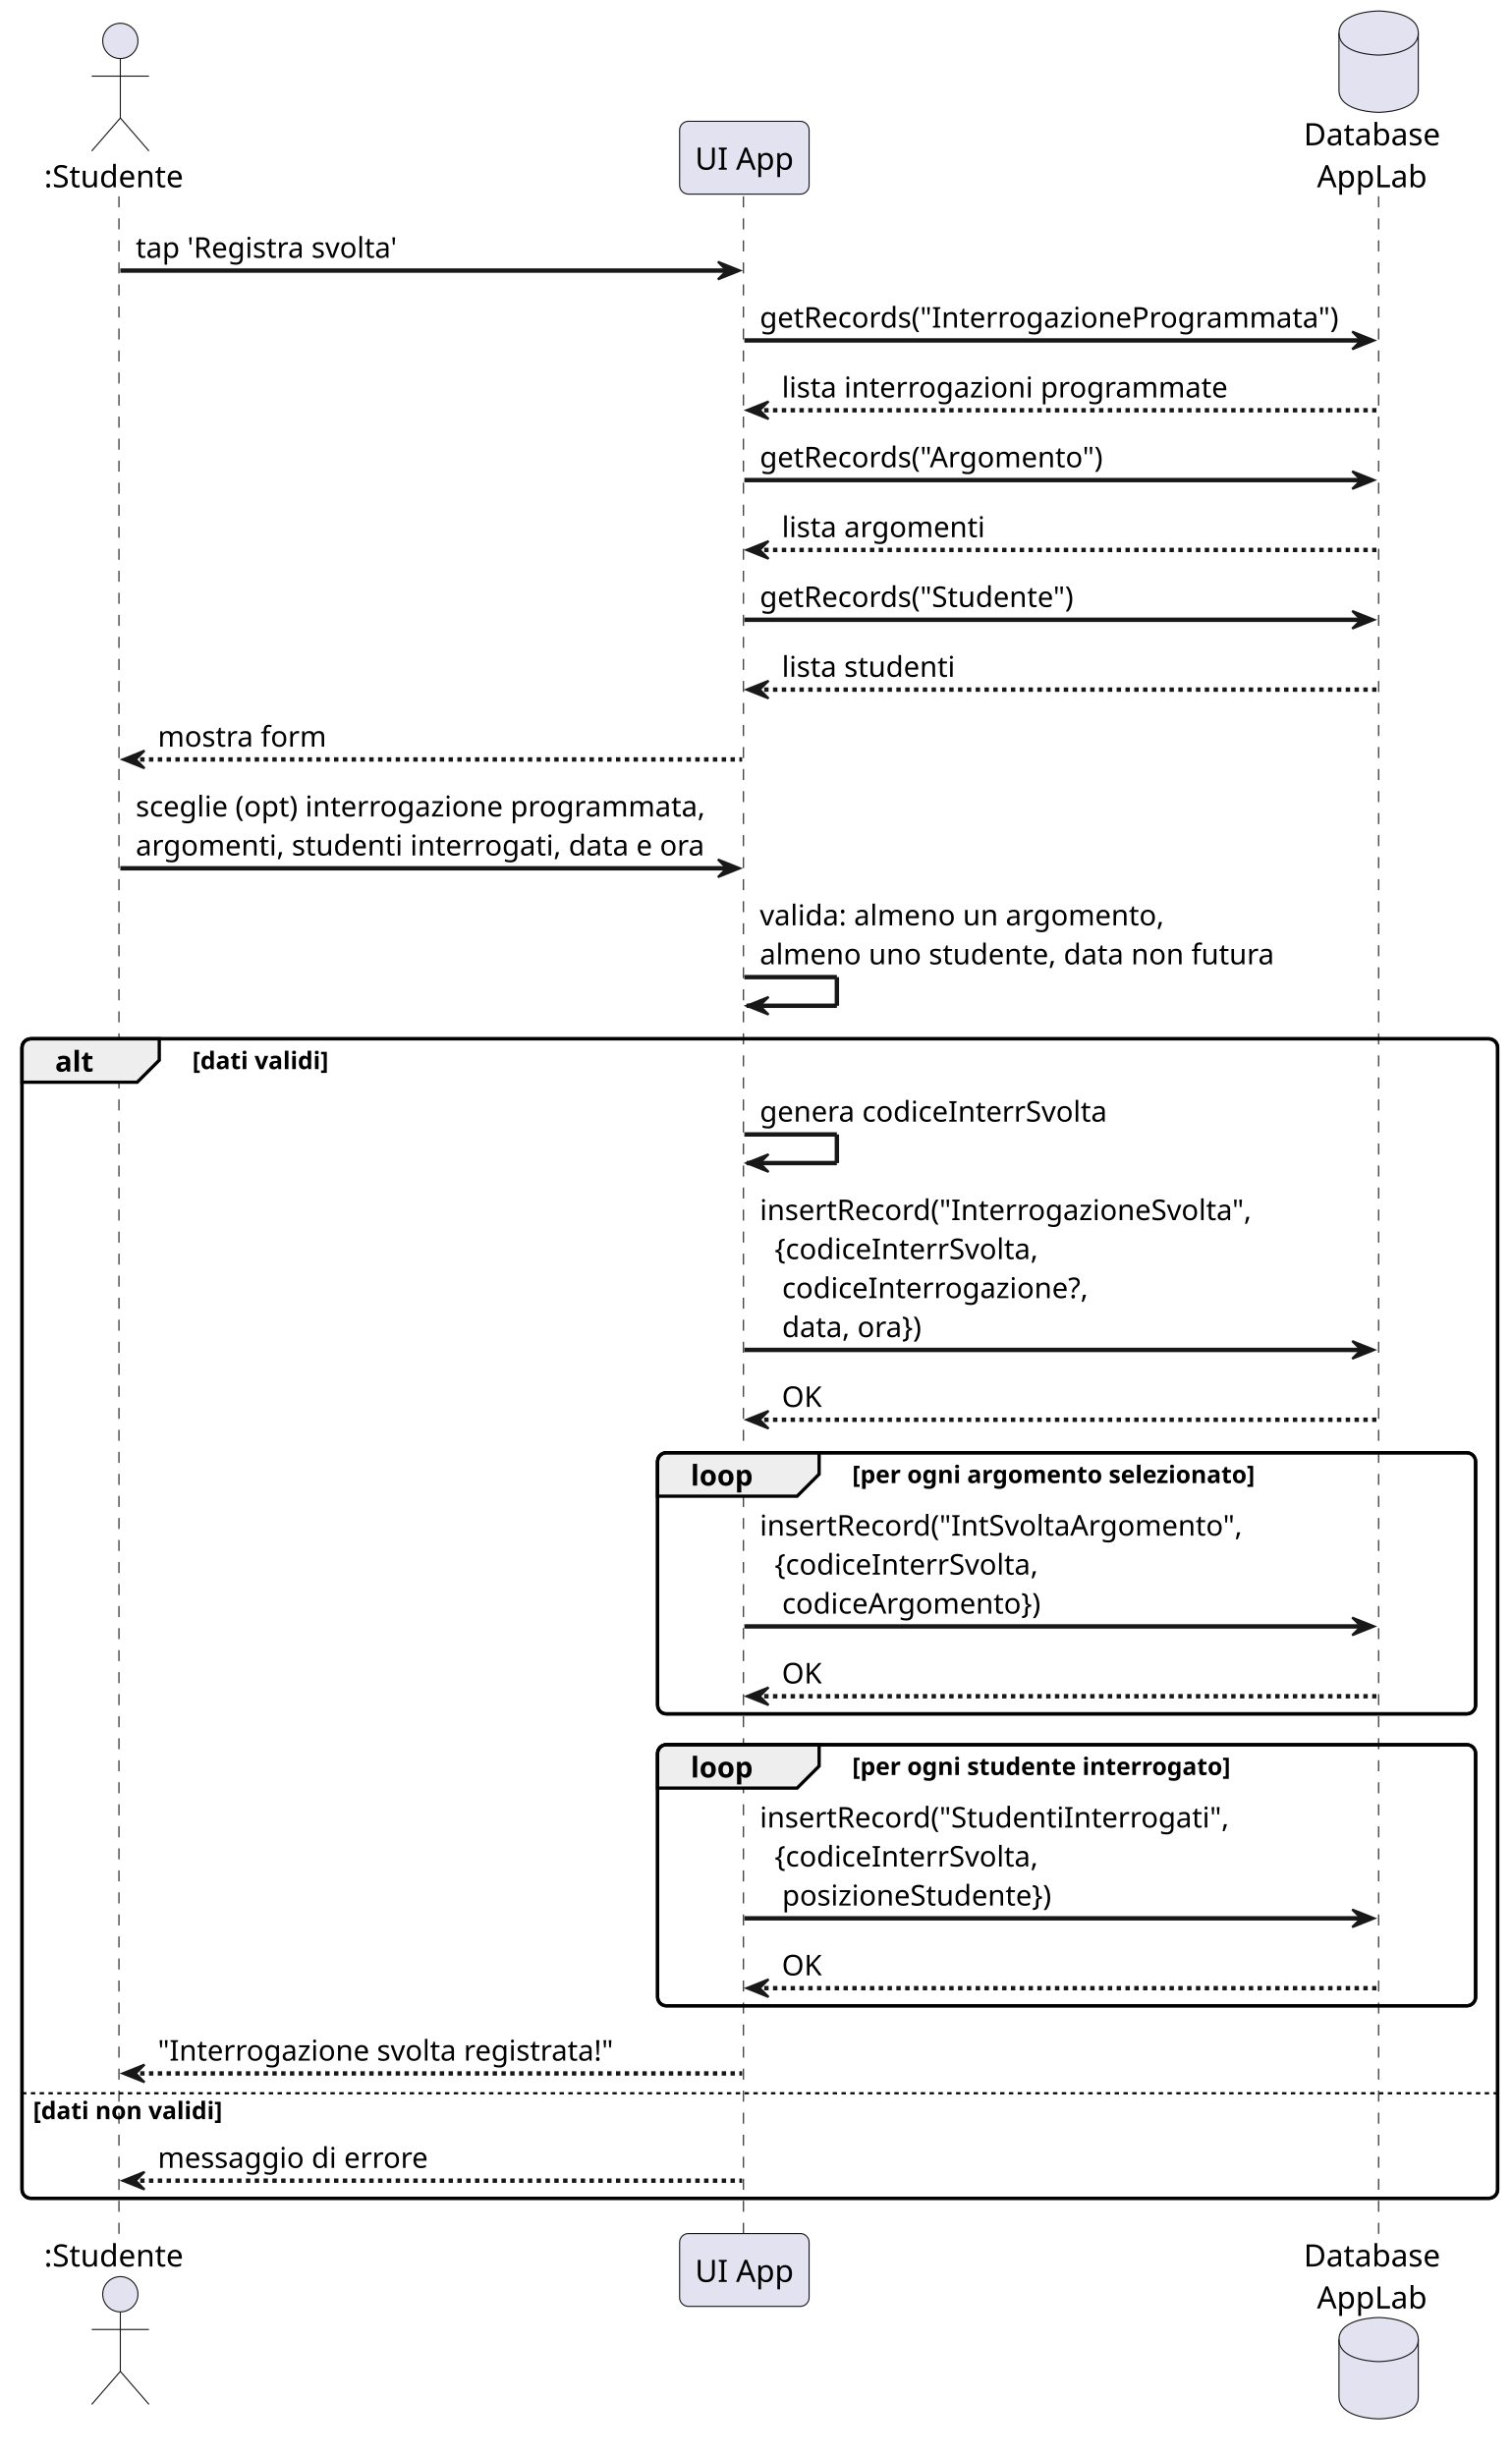
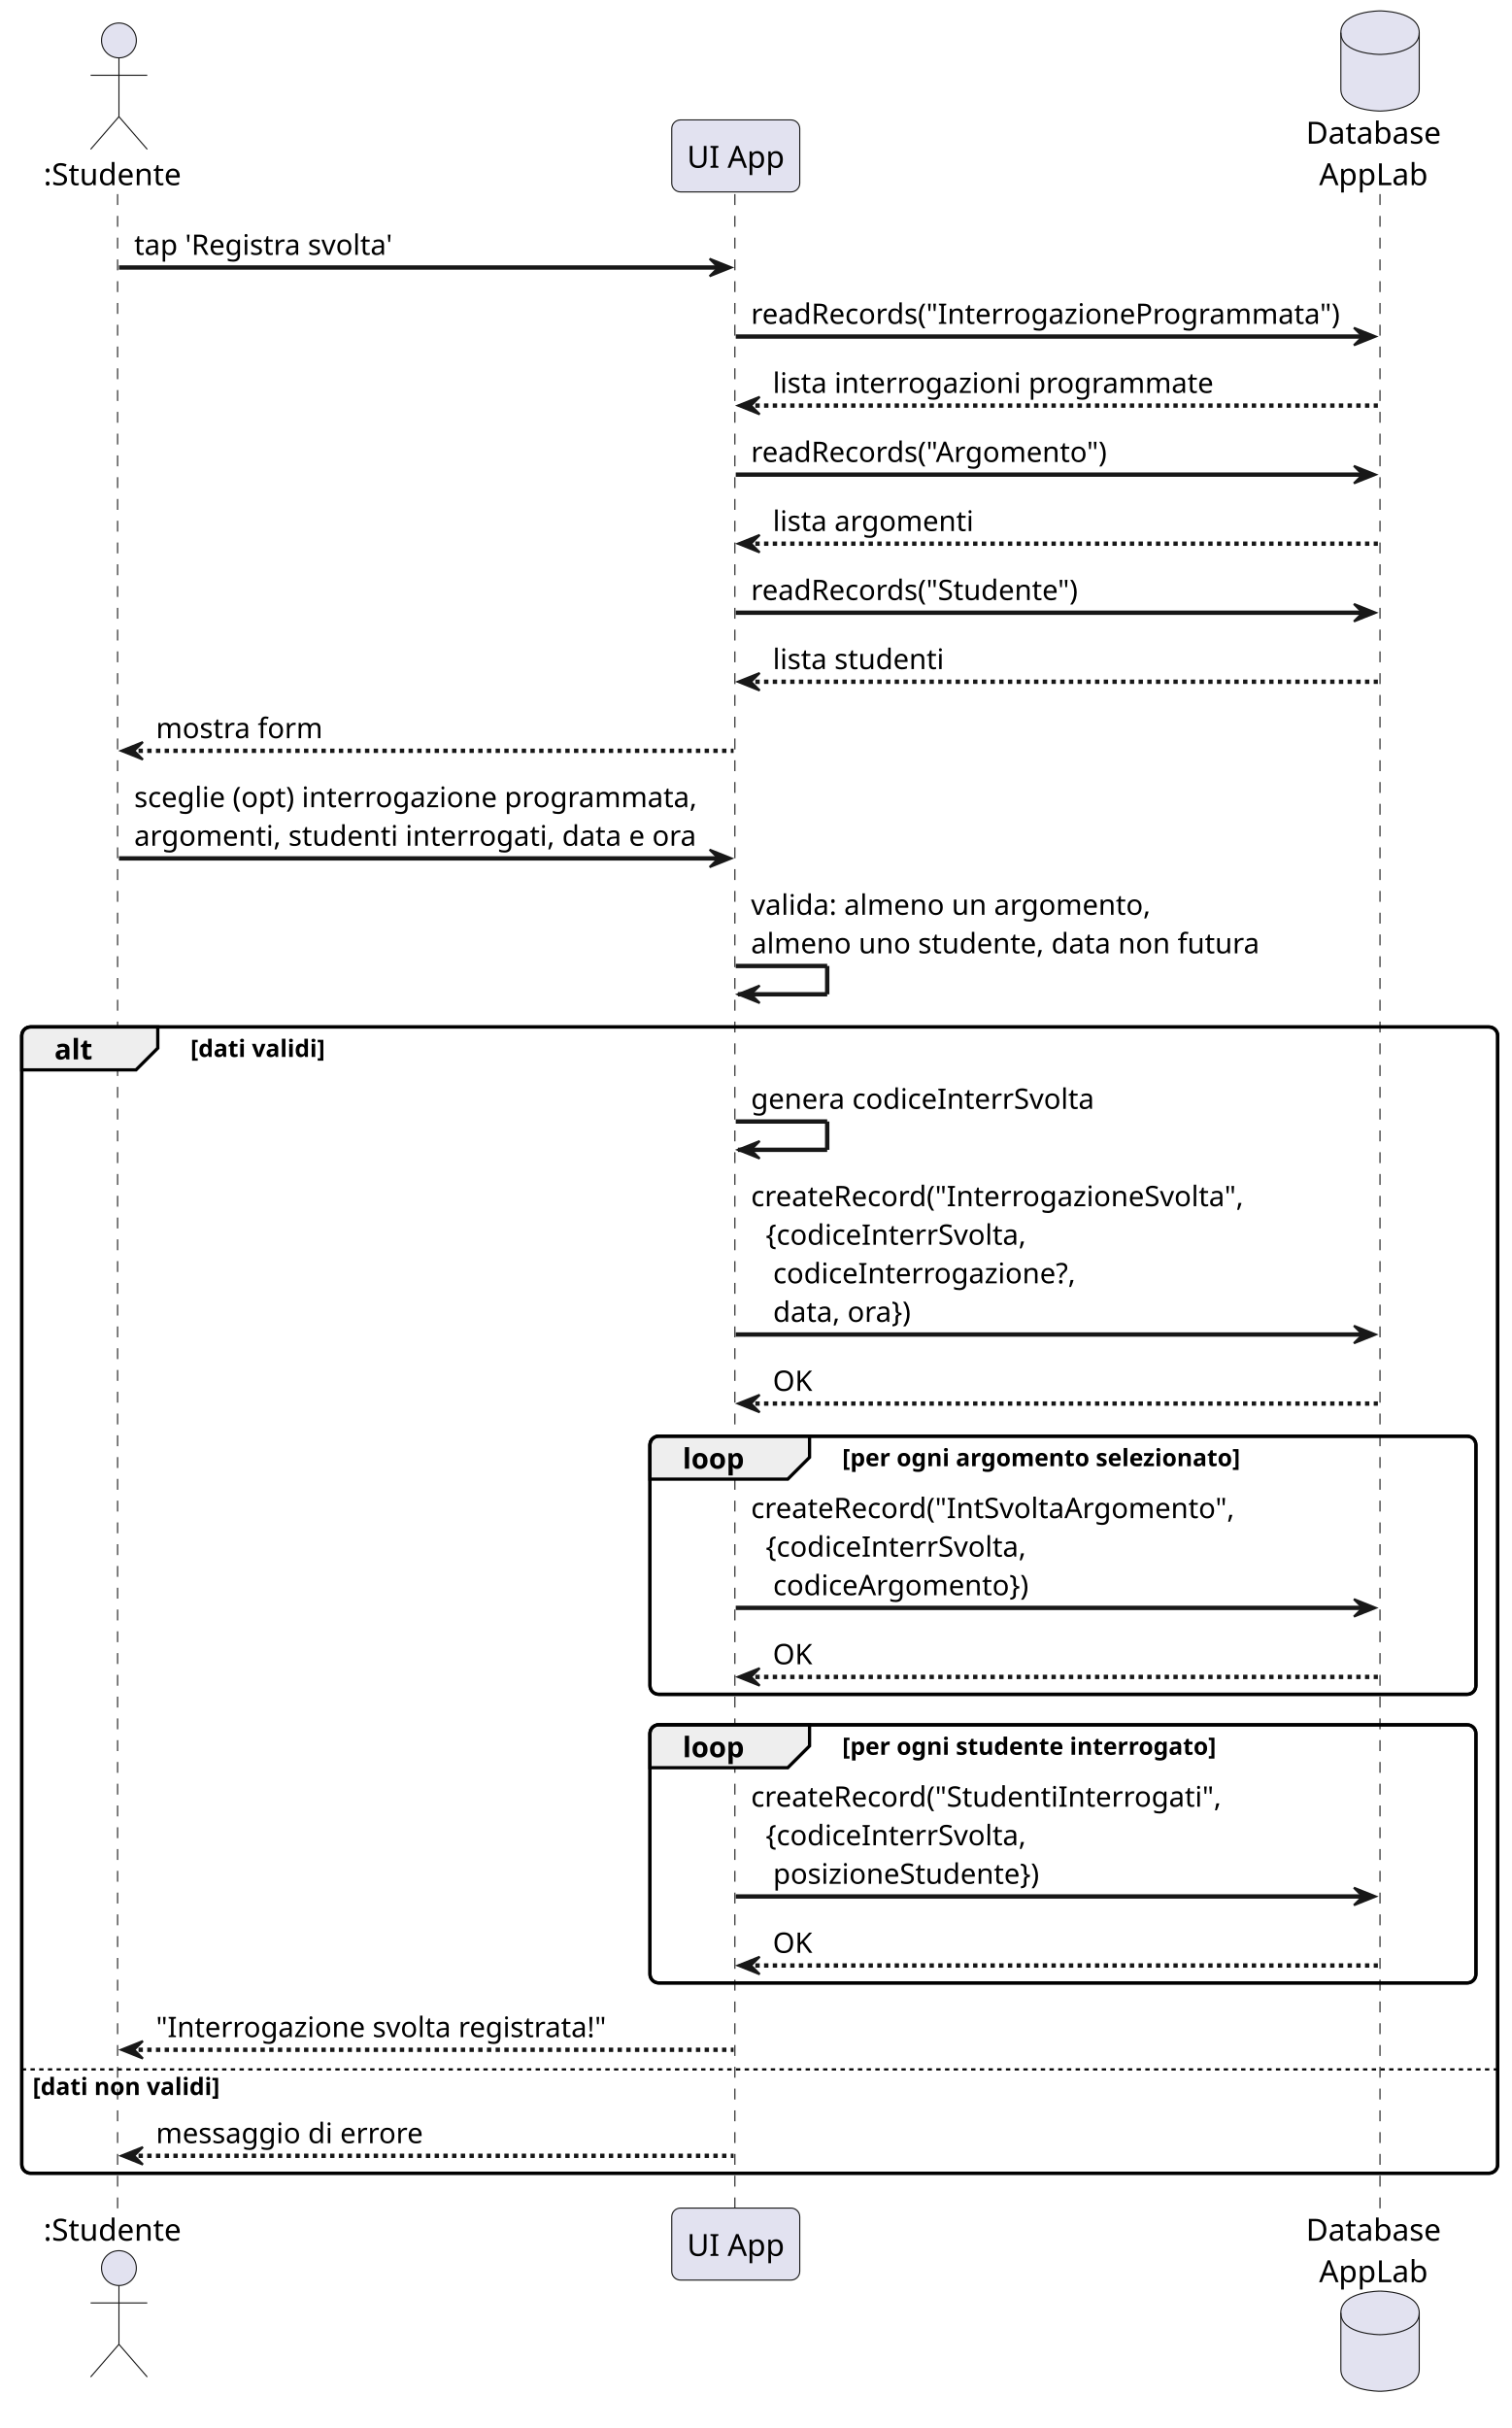
- <svg xmlns="http://www.w3.org/2000/svg" contentStyleType="text/css" data-diagram-type="SEQUENCE" height="1115px" preserveAspectRatio="none" style="width:686px;height:1115px;background:#FFFFFF;" version="1.1" viewBox="0 0 686 1115" width="686px" zoomAndPan="magnify">
+ <svg xmlns="http://www.w3.org/2000/svg" contentStyleType="text/css" data-diagram-type="SEQUENCE" height="1115px" preserveAspectRatio="none" style="width:694px;height:1115px;background:#FFFFFF;" version="1.1" viewBox="0 0 694 1115" width="694px" zoomAndPan="magnify">
  <defs />
  <g>
-     <rect fill="none" height="526.396" rx="4" ry="4" style="stroke:#000000;stroke-width:1.5;" width="669.874" x="10" y="471.608" />
-     <rect fill="none" height="118.53" rx="4" ry="4" style="stroke:#000000;stroke-width:1.5;" width="371.356" x="298.518" y="659.55" />
-     <rect fill="none" height="118.53" rx="4" ry="4" style="stroke:#000000;stroke-width:1.5;" width="371.356" x="298.518" y="792.08" />
+     <rect fill="none" height="526.396" rx="4" ry="4" style="stroke:#000000;stroke-width:1.5;" width="677.843" x="10" y="471.608" />
+     <rect fill="none" height="118.53" rx="4" ry="4" style="stroke:#000000;stroke-width:1.5;" width="379.325" x="298.518" y="659.55" />
+     <rect fill="none" height="118.53" rx="4" ry="4" style="stroke:#000000;stroke-width:1.5;" width="379.325" x="298.518" y="792.08" />
    <g class="participant-lifeline" data-entity-uid="part1" data-qualified-name="S" id="part1-lifeline">
      <g>
        <rect fill="#000000" fill-opacity="0" height="925.868" width="8" x="50.626" y="89.136" />
        <line style="stroke:#181818;stroke-width:0.5;stroke-dasharray:5,5;" x1="54" x2="54" y1="89.136" y2="1015.004" />
      </g>
    </g>
    <g class="participant-lifeline" data-entity-uid="part2" data-qualified-name="UI" id="part2-lifeline">
      <g>
        <rect fill="#000000" fill-opacity="0" height="925.868" width="8" x="333.911" y="89.136" />
        <line style="stroke:#181818;stroke-width:0.5;stroke-dasharray:5,5;" x1="337.518" x2="337.518" y1="89.136" y2="1015.004" />
      </g>
    </g>
    <g class="participant-lifeline" data-entity-uid="part3" data-qualified-name="DB" id="part3-lifeline">
      <g>
-         <rect fill="#000000" fill-opacity="0" height="925.868" width="8" x="621.85" y="89.136" />
-         <line style="stroke:#181818;stroke-width:0.5;stroke-dasharray:5,5;" x1="625.826" x2="625.826" y1="89.136" y2="1015.004" />
+         <rect fill="#000000" fill-opacity="0" height="925.868" width="8" x="629.819" y="89.136" />
+         <line style="stroke:#181818;stroke-width:0.5;stroke-dasharray:5,5;" x1="633.795" x2="633.795" y1="89.136" y2="1015.004" />
      </g>
    </g>
    <g class="participant participant-head" data-entity-uid="part1" data-qualified-name="S" id="part1-head">
      <text fill="#000000" font-family="sans-serif" font-size="14" lengthAdjust="spacing" textLength="63.252" x="20" y="85.034">:Studente</text>
      <ellipse cx="54.626" cy="18.568" fill="#E2E2F0" rx="8" ry="8" style="stroke:#181818;stroke-width:0.5;" />
      <path d="M54.626,26.568 L54.626,53.568 M41.626,34.568 L67.626,34.568 M54.626,53.568 L41.626,68.568 M54.626,53.568 L67.626,68.568" fill="none" style="stroke:#181818;stroke-width:0.5;" />
    </g>
    <g class="participant participant-tail" data-entity-uid="part1" data-qualified-name="S" id="part1-tail">
      <text fill="#000000" font-family="sans-serif" font-size="14" lengthAdjust="spacing" textLength="63.252" x="20" y="1028.97">:Studente</text>
      <ellipse cx="54.626" cy="1041.572" fill="#E2E2F0" rx="8" ry="8" style="stroke:#181818;stroke-width:0.5;" />
      <path d="M54.626,1049.572 L54.626,1076.572 M41.626,1057.572 L67.626,1057.572 M54.626,1076.572 L41.626,1091.572 M54.626,1076.572 L67.626,1091.572" fill="none" style="stroke:#181818;stroke-width:0.5;" />
    </g>
    <g class="participant participant-head" data-entity-uid="part2" data-qualified-name="UI" id="part2-head">
      <rect fill="#E2E2F0" height="33.068" rx="4" ry="4" style="stroke:#181818;stroke-width:0.5;" width="58.786" x="308.518" y="55.068" />
      <text fill="#000000" font-family="sans-serif" font-size="14" lengthAdjust="spacing" textLength="44.786" x="315.518" y="77.034">UI App</text>
    </g>
    <g class="participant participant-tail" data-entity-uid="part2" data-qualified-name="UI" id="part2-tail">
      <rect fill="#E2E2F0" height="33.068" rx="4" ry="4" style="stroke:#181818;stroke-width:0.5;" width="58.786" x="308.518" y="1014.004" />
      <text fill="#000000" font-family="sans-serif" font-size="14" lengthAdjust="spacing" textLength="44.786" x="315.518" y="1035.97">UI App</text>
    </g>
    <g class="participant participant-head" data-entity-uid="part3" data-qualified-name="DB" id="part3-head">
-       <text fill="#000000" font-family="sans-serif" font-size="14" lengthAdjust="spacing" textLength="62.048" x="591.826" y="65.966">Database</text>
-       <text fill="#000000" font-family="sans-serif" font-size="14" lengthAdjust="spacing" textLength="49.966" x="597.867" y="85.034">AppLab</text>
-       <path d="M607.85,15 C607.85,5 625.85,5 625.85,5 C625.85,5 643.85,5 643.85,15 L643.85,41 C643.85,51 625.85,51 625.85,51 C625.85,51 607.85,51 607.85,41 L607.85,15" fill="#E2E2F0" style="stroke:#181818;stroke-width:0.5;" />
-       <path d="M607.85,15 C607.85,25 625.85,25 625.85,25 C625.85,25 643.85,25 643.85,15" fill="none" style="stroke:#181818;stroke-width:0.5;" />
+       <text fill="#000000" font-family="sans-serif" font-size="14" lengthAdjust="spacing" textLength="62.048" x="599.795" y="65.966">Database</text>
+       <text fill="#000000" font-family="sans-serif" font-size="14" lengthAdjust="spacing" textLength="49.966" x="605.836" y="85.034">AppLab</text>
+       <path d="M615.819,15 C615.819,5 633.819,5 633.819,5 C633.819,5 651.819,5 651.819,15 L651.819,41 C651.819,51 633.819,51 633.819,51 C633.819,51 615.819,51 615.819,41 L615.819,15" fill="#E2E2F0" style="stroke:#181818;stroke-width:0.5;" />
+       <path d="M615.819,15 C615.819,25 633.819,25 633.819,25 C633.819,25 651.819,25 651.819,15" fill="none" style="stroke:#181818;stroke-width:0.5;" />
    </g>
    <g class="participant participant-tail" data-entity-uid="part3" data-qualified-name="DB" id="part3-tail">
-       <text fill="#000000" font-family="sans-serif" font-size="14" lengthAdjust="spacing" textLength="62.048" x="591.826" y="1028.97">Database</text>
-       <text fill="#000000" font-family="sans-serif" font-size="14" lengthAdjust="spacing" textLength="49.966" x="597.867" y="1048.038">AppLab</text>
-       <path d="M607.85,1062.14 C607.85,1052.14 625.85,1052.14 625.85,1052.14 C625.85,1052.14 643.85,1052.14 643.85,1062.14 L643.85,1088.14 C643.85,1098.14 625.85,1098.14 625.85,1098.14 C625.85,1098.14 607.85,1098.14 607.85,1088.14 L607.85,1062.14" fill="#E2E2F0" style="stroke:#181818;stroke-width:0.5;" />
-       <path d="M607.85,1062.14 C607.85,1072.14 625.85,1072.14 625.85,1072.14 C625.85,1072.14 643.85,1072.14 643.85,1062.14" fill="none" style="stroke:#181818;stroke-width:0.5;" />
+       <text fill="#000000" font-family="sans-serif" font-size="14" lengthAdjust="spacing" textLength="62.048" x="599.795" y="1028.97">Database</text>
+       <text fill="#000000" font-family="sans-serif" font-size="14" lengthAdjust="spacing" textLength="49.966" x="605.836" y="1048.038">AppLab</text>
+       <path d="M615.819,1062.14 C615.819,1052.14 633.819,1052.14 633.819,1052.14 C633.819,1052.14 651.819,1052.14 651.819,1062.14 L651.819,1088.14 C651.819,1098.14 633.819,1098.14 633.819,1098.14 C633.819,1098.14 615.819,1098.14 615.819,1088.14 L615.819,1062.14" fill="#E2E2F0" style="stroke:#181818;stroke-width:0.5;" />
+       <path d="M615.819,1062.14 C615.819,1072.14 633.819,1072.14 633.819,1072.14 C633.819,1072.14 651.819,1072.14 651.819,1062.14" fill="none" style="stroke:#181818;stroke-width:0.5;" />
    </g>
    <g class="message" data-entity-1="part1" data-entity-2="part2" id="msg1">
      <polygon fill="#181818" points="325.911,118.842,335.911,122.842,325.911,126.842,329.911,122.842" style="stroke:#181818;stroke-width:1;" />
      <line style="stroke:#181818;stroke-width:2;" x1="54.626" x2="331.911" y1="122.842" y2="122.842" />
      <text fill="#000000" font-family="sans-serif" font-size="13" lengthAdjust="spacing" textLength="118.976" x="61.626" y="117.033">tap 'Registra svolta'</text>
    </g>
    <g class="message" data-entity-1="part2" data-entity-2="part3" id="msg2">
-       <polygon fill="#181818" points="613.85,150.548,623.85,154.548,613.85,158.548,617.85,154.548" style="stroke:#181818;stroke-width:1;" />
-       <line style="stroke:#181818;stroke-width:2;" x1="337.911" x2="619.85" y1="154.548" y2="154.548" />
-       <text fill="#000000" font-family="sans-serif" font-size="13" lengthAdjust="spacing" textLength="263.939" x="344.911" y="148.739">getRecords("InterrogazioneProgrammata")</text>
+       <polygon fill="#181818" points="621.819,150.548,631.819,154.548,621.819,158.548,625.819,154.548" style="stroke:#181818;stroke-width:1;" />
+       <line style="stroke:#181818;stroke-width:2;" x1="337.911" x2="627.819" y1="154.548" y2="154.548" />
+       <text fill="#000000" font-family="sans-serif" font-size="13" lengthAdjust="spacing" textLength="271.908" x="344.911" y="148.739">readRecords("InterrogazioneProgrammata")</text>
    </g>
    <g class="message" data-entity-1="part3" data-entity-2="part2" id="msg3">
      <polygon fill="#181818" points="348.911,182.254,338.911,186.254,348.911,190.254,344.911,186.254" style="stroke:#181818;stroke-width:1;" />
-       <line style="stroke:#181818;stroke-width:2;stroke-dasharray:2,2;" x1="342.911" x2="624.85" y1="186.254" y2="186.254" />
+       <line style="stroke:#181818;stroke-width:2;stroke-dasharray:2,2;" x1="342.911" x2="632.819" y1="186.254" y2="186.254" />
      <text fill="#000000" font-family="sans-serif" font-size="13" lengthAdjust="spacing" textLength="203.216" x="354.911" y="180.445">lista interrogazioni programmate</text>
    </g>
    <g class="message" data-entity-1="part2" data-entity-2="part3" id="msg4">
-       <polygon fill="#181818" points="613.85,213.96,623.85,217.96,613.85,221.96,617.85,217.96" style="stroke:#181818;stroke-width:1;" />
-       <line style="stroke:#181818;stroke-width:2;" x1="337.911" x2="619.85" y1="217.96" y2="217.96" />
-       <text fill="#000000" font-family="sans-serif" font-size="13" lengthAdjust="spacing" textLength="157.157" x="344.911" y="212.151">getRecords("Argomento")</text>
+       <polygon fill="#181818" points="621.819,213.96,631.819,217.96,621.819,221.96,625.819,217.96" style="stroke:#181818;stroke-width:1;" />
+       <line style="stroke:#181818;stroke-width:2;" x1="337.911" x2="627.819" y1="217.96" y2="217.96" />
+       <text fill="#000000" font-family="sans-serif" font-size="13" lengthAdjust="spacing" textLength="165.126" x="344.911" y="212.151">readRecords("Argomento")</text>
    </g>
    <g class="message" data-entity-1="part3" data-entity-2="part2" id="msg5">
      <polygon fill="#181818" points="348.911,245.666,338.911,249.666,348.911,253.666,344.911,249.666" style="stroke:#181818;stroke-width:1;" />
-       <line style="stroke:#181818;stroke-width:2;stroke-dasharray:2,2;" x1="342.911" x2="624.85" y1="249.666" y2="249.666" />
+       <line style="stroke:#181818;stroke-width:2;stroke-dasharray:2,2;" x1="342.911" x2="632.819" y1="249.666" y2="249.666" />
      <text fill="#000000" font-family="sans-serif" font-size="13" lengthAdjust="spacing" textLength="92.391" x="354.911" y="243.857">lista argomenti</text>
    </g>
    <g class="message" data-entity-1="part2" data-entity-2="part3" id="msg6">
-       <polygon fill="#181818" points="613.85,277.372,623.85,281.372,613.85,285.372,617.85,281.372" style="stroke:#181818;stroke-width:1;" />
-       <line style="stroke:#181818;stroke-width:2;" x1="337.911" x2="619.85" y1="281.372" y2="281.372" />
-       <text fill="#000000" font-family="sans-serif" font-size="13" lengthAdjust="spacing" textLength="142.792" x="344.911" y="275.563">getRecords("Studente")</text>
+       <polygon fill="#181818" points="621.819,277.372,631.819,281.372,621.819,285.372,625.819,281.372" style="stroke:#181818;stroke-width:1;" />
+       <line style="stroke:#181818;stroke-width:2;" x1="337.911" x2="627.819" y1="281.372" y2="281.372" />
+       <text fill="#000000" font-family="sans-serif" font-size="13" lengthAdjust="spacing" textLength="150.761" x="344.911" y="275.563">readRecords("Studente")</text>
    </g>
    <g class="message" data-entity-1="part3" data-entity-2="part2" id="msg7">
      <polygon fill="#181818" points="348.911,309.078,338.911,313.078,348.911,317.078,344.911,313.078" style="stroke:#181818;stroke-width:1;" />
-       <line style="stroke:#181818;stroke-width:2;stroke-dasharray:2,2;" x1="342.911" x2="624.85" y1="313.078" y2="313.078" />
+       <line style="stroke:#181818;stroke-width:2;stroke-dasharray:2,2;" x1="342.911" x2="632.819" y1="313.078" y2="313.078" />
      <text fill="#000000" font-family="sans-serif" font-size="13" lengthAdjust="spacing" textLength="78.663" x="354.911" y="307.269">lista studenti</text>
    </g>
    <g class="message" data-entity-1="part2" data-entity-2="part1" id="msg8">
      <polygon fill="#181818" points="65.626,340.784,55.626,344.784,65.626,348.784,61.626,344.784" style="stroke:#181818;stroke-width:1;" />
      <line style="stroke:#181818;stroke-width:2;stroke-dasharray:2,2;" x1="59.626" x2="336.911" y1="344.784" y2="344.784" />
      <text fill="#000000" font-family="sans-serif" font-size="13" lengthAdjust="spacing" textLength="76.843" x="71.626" y="338.975">mostra form</text>
    </g>
    <g class="message" data-entity-1="part1" data-entity-2="part2" id="msg9">
      <polygon fill="#181818" points="325.911,390.196,335.911,394.196,325.911,398.196,329.911,394.196" style="stroke:#181818;stroke-width:1;" />
      <line style="stroke:#181818;stroke-width:2;" x1="54.626" x2="331.911" y1="394.196" y2="394.196" />
      <text fill="#000000" font-family="sans-serif" font-size="13" lengthAdjust="spacing" textLength="259.285" x="61.626" y="370.681">sceglie (opt) interrogazione programmata,</text>
      <text fill="#000000" font-family="sans-serif" font-size="13" lengthAdjust="spacing" textLength="258.804" x="61.626" y="388.387">argomenti, studenti interrogati, data e ora</text>
    </g>
    <g class="message" data-entity-1="part2" data-entity-2="part2" id="msg10">
      <line style="stroke:#181818;stroke-width:2;" x1="337.911" x2="379.911" y1="443.608" y2="443.608" />
      <line style="stroke:#181818;stroke-width:2;" x1="379.911" x2="379.911" y1="443.608" y2="456.608" />
      <line style="stroke:#181818;stroke-width:2;" x1="338.911" x2="379.911" y1="456.608" y2="456.608" />
      <polygon fill="#181818" points="348.911,452.608,338.911,456.608,348.911,460.608,344.911,456.608" style="stroke:#181818;stroke-width:1;" />
      <text fill="#000000" font-family="sans-serif" font-size="13" lengthAdjust="spacing" textLength="183.703" x="344.911" y="420.093">valida: almeno un argomento,</text>
      <text fill="#000000" font-family="sans-serif" font-size="13" lengthAdjust="spacing" textLength="233.792" x="344.911" y="437.799">almeno uno studente, data non futura</text>
    </g>
-     <path d="M14,471.608 L72.303,471.608 L72.303,481.314 L62.303,491.314 L10,491.314 L10,475.608 A4,4 0 0 1 14,471.608" fill="#EEEEEE" style="stroke:#000000;stroke-width:1.5;" />
-     <rect fill="none" height="526.396" rx="4" ry="4" style="stroke:#000000;stroke-width:1.5;" width="669.874" x="10" y="471.608" />
-     <text fill="#000000" font-family="sans-serif" font-size="13" font-weight="bold" lengthAdjust="spacing" textLength="17.303" x="25" y="486.505">alt</text>
-     <text fill="#000000" font-family="sans-serif" font-size="11" font-weight="bold" lengthAdjust="spacing" textLength="61.423" x="87.303" y="485.367">[dati validi]</text>
+     <path d="M14,471.608 L72.459,471.608 L72.459,481.314 L62.459,491.314 L10,491.314 L10,475.608 A4,4 0 0 1 14,471.608" fill="#EEEEEE" style="stroke:#000000;stroke-width:1.5;" />
+     <rect fill="none" height="526.396" rx="4" ry="4" style="stroke:#000000;stroke-width:1.5;" width="677.843" x="10" y="471.608" />
+     <text fill="#000000" font-family="sans-serif" font-size="13" font-weight="bold" lengthAdjust="spacing" textLength="17.459" x="25" y="486.505">alt</text>
+     <text fill="#000000" font-family="sans-serif" font-size="11" font-weight="bold" lengthAdjust="spacing" textLength="61.809" x="87.459" y="485.367">[dati validi]</text>
    <g class="message" data-entity-1="part2" data-entity-2="part2" id="msg11">
      <line style="stroke:#181818;stroke-width:2;" x1="337.911" x2="379.911" y1="515.02" y2="515.02" />
      <line style="stroke:#181818;stroke-width:2;" x1="379.911" x2="379.911" y1="515.02" y2="528.02" />
      <line style="stroke:#181818;stroke-width:2;" x1="338.911" x2="379.911" y1="528.02" y2="528.02" />
      <polygon fill="#181818" points="348.911,524.02,338.911,528.02,348.911,532.02,344.911,528.02" style="stroke:#181818;stroke-width:1;" />
      <text fill="#000000" font-family="sans-serif" font-size="13" lengthAdjust="spacing" textLength="157.911" x="344.911" y="509.211">genera codiceInterrSvolta</text>
    </g>
    <g class="message" data-entity-1="part2" data-entity-2="part3" id="msg12">
-       <polygon fill="#181818" points="613.85,608.844,623.85,612.844,613.85,616.844,617.85,612.844" style="stroke:#181818;stroke-width:1;" />
-       <line style="stroke:#181818;stroke-width:2;" x1="337.911" x2="619.85" y1="612.844" y2="612.844" />
-       <text fill="#000000" font-family="sans-serif" font-size="13" lengthAdjust="spacing" textLength="223.886" x="344.911" y="553.917">insertRecord("InterrogazioneSvolta",</text>
+       <polygon fill="#181818" points="621.819,608.844,631.819,612.844,621.819,616.844,625.819,612.844" style="stroke:#181818;stroke-width:1;" />
+       <line style="stroke:#181818;stroke-width:2;" x1="337.911" x2="627.819" y1="612.844" y2="612.844" />
+       <text fill="#000000" font-family="sans-serif" font-size="13" lengthAdjust="spacing" textLength="227.136" x="344.911" y="553.917">createRecord("InterrogazioneSvolta",</text>
      <text fill="#000000" font-family="sans-serif" font-size="13" lengthAdjust="spacing" textLength="119.6" x="351.671" y="571.623">{codiceInterrSvolta,</text>
      <text fill="#000000" font-family="sans-serif" font-size="13" lengthAdjust="spacing" textLength="139.204" x="355.051" y="589.329">codiceInterrogazione?,</text>
      <text fill="#000000" font-family="sans-serif" font-size="13" lengthAdjust="spacing" textLength="63.505" x="355.051" y="607.035">data, ora})</text>
    </g>
    <g class="message" data-entity-1="part3" data-entity-2="part2" id="msg13">
      <polygon fill="#181818" points="348.911,640.55,338.911,644.55,348.911,648.55,344.911,644.55" style="stroke:#181818;stroke-width:1;" />
-       <line style="stroke:#181818;stroke-width:2;stroke-dasharray:2,2;" x1="342.911" x2="624.85" y1="644.55" y2="644.55" />
+       <line style="stroke:#181818;stroke-width:2;stroke-dasharray:2,2;" x1="342.911" x2="632.819" y1="644.55" y2="644.55" />
      <text fill="#000000" font-family="sans-serif" font-size="13" lengthAdjust="spacing" textLength="18.2" x="354.911" y="638.741">OK</text>
    </g>
-     <path d="M302.518,659.55 L371.858,659.55 L371.858,669.256 L361.858,679.256 L298.518,679.256 L298.518,663.55 A4,4 0 0 1 302.518,659.55" fill="#EEEEEE" style="stroke:#000000;stroke-width:1.5;" />
-     <rect fill="none" height="118.53" rx="4" ry="4" style="stroke:#000000;stroke-width:1.5;" width="371.356" x="298.518" y="659.55" />
-     <text fill="#000000" font-family="sans-serif" font-size="13" font-weight="bold" lengthAdjust="spacing" textLength="28.34" x="313.518" y="674.447">loop</text>
-     <text fill="#000000" font-family="sans-serif" font-size="11" font-weight="bold" lengthAdjust="spacing" textLength="182.896" x="386.858" y="673.309">[per ogni argomento selezionato]</text>
+     <path d="M302.518,659.55 L371.806,659.55 L371.806,669.256 L361.806,679.256 L298.518,679.256 L298.518,663.55 A4,4 0 0 1 302.518,659.55" fill="#EEEEEE" style="stroke:#000000;stroke-width:1.5;" />
+     <rect fill="none" height="118.53" rx="4" ry="4" style="stroke:#000000;stroke-width:1.5;" width="379.325" x="298.518" y="659.55" />
+     <text fill="#000000" font-family="sans-serif" font-size="13" font-weight="bold" lengthAdjust="spacing" textLength="28.288" x="313.518" y="674.447">loop</text>
+     <text fill="#000000" font-family="sans-serif" font-size="11" font-weight="bold" lengthAdjust="spacing" textLength="183.006" x="386.806" y="673.309">[per ogni argomento selezionato]</text>
    <g class="message" data-entity-1="part2" data-entity-2="part3" id="msg14">
-       <polygon fill="#181818" points="613.85,734.374,623.85,738.374,613.85,742.374,617.85,738.374" style="stroke:#181818;stroke-width:1;" />
-       <line style="stroke:#181818;stroke-width:2;" x1="337.911" x2="619.85" y1="738.374" y2="738.374" />
-       <text fill="#000000" font-family="sans-serif" font-size="13" lengthAdjust="spacing" textLength="219.583" x="344.911" y="697.153">insertRecord("IntSvoltaArgomento",</text>
+       <polygon fill="#181818" points="621.819,734.374,631.819,738.374,621.819,742.374,625.819,738.374" style="stroke:#181818;stroke-width:1;" />
+       <line style="stroke:#181818;stroke-width:2;" x1="337.911" x2="627.819" y1="738.374" y2="738.374" />
+       <text fill="#000000" font-family="sans-serif" font-size="13" lengthAdjust="spacing" textLength="222.833" x="344.911" y="697.153">createRecord("IntSvoltaArgomento",</text>
      <text fill="#000000" font-family="sans-serif" font-size="13" lengthAdjust="spacing" textLength="119.6" x="351.671" y="714.859">{codiceInterrSvolta,</text>
      <text fill="#000000" font-family="sans-serif" font-size="13" lengthAdjust="spacing" textLength="117.481" x="355.051" y="732.565">codiceArgomento})</text>
    </g>
    <g class="message" data-entity-1="part3" data-entity-2="part2" id="msg15">
      <polygon fill="#181818" points="348.911,766.08,338.911,770.08,348.911,774.08,344.911,770.08" style="stroke:#181818;stroke-width:1;" />
-       <line style="stroke:#181818;stroke-width:2;stroke-dasharray:2,2;" x1="342.911" x2="624.85" y1="770.08" y2="770.08" />
+       <line style="stroke:#181818;stroke-width:2;stroke-dasharray:2,2;" x1="342.911" x2="632.819" y1="770.08" y2="770.08" />
      <text fill="#000000" font-family="sans-serif" font-size="13" lengthAdjust="spacing" textLength="18.2" x="354.911" y="764.271">OK</text>
    </g>
-     <path d="M302.518,792.08 L371.858,792.08 L371.858,801.786 L361.858,811.786 L298.518,811.786 L298.518,796.08 A4,4 0 0 1 302.518,792.08" fill="#EEEEEE" style="stroke:#000000;stroke-width:1.5;" />
-     <rect fill="none" height="118.53" rx="4" ry="4" style="stroke:#000000;stroke-width:1.5;" width="371.356" x="298.518" y="792.08" />
-     <text fill="#000000" font-family="sans-serif" font-size="13" font-weight="bold" lengthAdjust="spacing" textLength="28.34" x="313.518" y="806.977">loop</text>
-     <text fill="#000000" font-family="sans-serif" font-size="11" font-weight="bold" lengthAdjust="spacing" textLength="171.698" x="386.858" y="805.839">[per ogni studente interrogato]</text>
+     <path d="M302.518,792.08 L371.806,792.08 L371.806,801.786 L361.806,811.786 L298.518,811.786 L298.518,796.08 A4,4 0 0 1 302.518,792.08" fill="#EEEEEE" style="stroke:#000000;stroke-width:1.5;" />
+     <rect fill="none" height="118.53" rx="4" ry="4" style="stroke:#000000;stroke-width:1.5;" width="379.325" x="298.518" y="792.08" />
+     <text fill="#000000" font-family="sans-serif" font-size="13" font-weight="bold" lengthAdjust="spacing" textLength="28.288" x="313.518" y="806.977">loop</text>
+     <text fill="#000000" font-family="sans-serif" font-size="11" font-weight="bold" lengthAdjust="spacing" textLength="171.951" x="386.806" y="805.839">[per ogni studente interrogato]</text>
    <g class="message" data-entity-1="part2" data-entity-2="part3" id="msg16">
-       <polygon fill="#181818" points="613.85,866.904,623.85,870.904,613.85,874.904,617.85,870.904" style="stroke:#181818;stroke-width:1;" />
-       <line style="stroke:#181818;stroke-width:2;" x1="337.911" x2="619.85" y1="870.904" y2="870.904" />
-       <text fill="#000000" font-family="sans-serif" font-size="13" lengthAdjust="spacing" textLength="213.564" x="344.911" y="829.683">insertRecord("StudentiInterrogati",</text>
+       <polygon fill="#181818" points="621.819,866.904,631.819,870.904,621.819,874.904,625.819,870.904" style="stroke:#181818;stroke-width:1;" />
+       <line style="stroke:#181818;stroke-width:2;" x1="337.911" x2="627.819" y1="870.904" y2="870.904" />
+       <text fill="#000000" font-family="sans-serif" font-size="13" lengthAdjust="spacing" textLength="216.814" x="344.911" y="829.683">createRecord("StudentiInterrogati",</text>
      <text fill="#000000" font-family="sans-serif" font-size="13" lengthAdjust="spacing" textLength="119.6" x="351.671" y="847.389">{codiceInterrSvolta,</text>
      <text fill="#000000" font-family="sans-serif" font-size="13" lengthAdjust="spacing" textLength="122.226" x="355.051" y="865.095">posizioneStudente})</text>
    </g>
    <g class="message" data-entity-1="part3" data-entity-2="part2" id="msg17">
      <polygon fill="#181818" points="348.911,898.61,338.911,902.61,348.911,906.61,344.911,902.61" style="stroke:#181818;stroke-width:1;" />
-       <line style="stroke:#181818;stroke-width:2;stroke-dasharray:2,2;" x1="342.911" x2="624.85" y1="902.61" y2="902.61" />
+       <line style="stroke:#181818;stroke-width:2;stroke-dasharray:2,2;" x1="342.911" x2="632.819" y1="902.61" y2="902.61" />
      <text fill="#000000" font-family="sans-serif" font-size="13" lengthAdjust="spacing" textLength="18.2" x="354.911" y="896.801">OK</text>
    </g>
    <g class="message" data-entity-1="part2" data-entity-2="part1" id="msg18">
      <polygon fill="#181818" points="65.626,937.316,55.626,941.316,65.626,945.316,61.626,941.316" style="stroke:#181818;stroke-width:1;" />
      <line style="stroke:#181818;stroke-width:2;stroke-dasharray:2,2;" x1="59.626" x2="336.911" y1="941.316" y2="941.316" />
      <text fill="#000000" font-family="sans-serif" font-size="13" lengthAdjust="spacing" textLength="207.571" x="71.626" y="935.507">"Interrogazione svolta registrata!"</text>
    </g>
-     <line style="stroke:#000000;stroke-width:1;stroke-dasharray:2,2;" x1="10" x2="679.874" y1="950.316" y2="950.316" />
-     <text fill="#000000" font-family="sans-serif" font-size="11" font-weight="bold" lengthAdjust="spacing" textLength="85.458" x="15" y="962.075">[dati non validi]</text>
+     <line style="stroke:#000000;stroke-width:1;stroke-dasharray:2,2;" x1="10" x2="687.843" y1="950.316" y2="950.316" />
+     <text fill="#000000" font-family="sans-serif" font-size="11" font-weight="bold" lengthAdjust="spacing" textLength="85.931" x="15" y="962.075">[dati non validi]</text>
    <g class="message" data-entity-1="part2" data-entity-2="part1" id="msg19">
      <polygon fill="#181818" points="65.626,986.004,55.626,990.004,65.626,994.004,61.626,990.004" style="stroke:#181818;stroke-width:1;" />
      <line style="stroke:#181818;stroke-width:2;stroke-dasharray:2,2;" x1="59.626" x2="336.911" y1="990.004" y2="990.004" />
      <text fill="#000000" font-family="sans-serif" font-size="13" lengthAdjust="spacing" textLength="123.188" x="71.626" y="984.195">messaggio di errore</text>
    </g>
  </g>
</svg>
